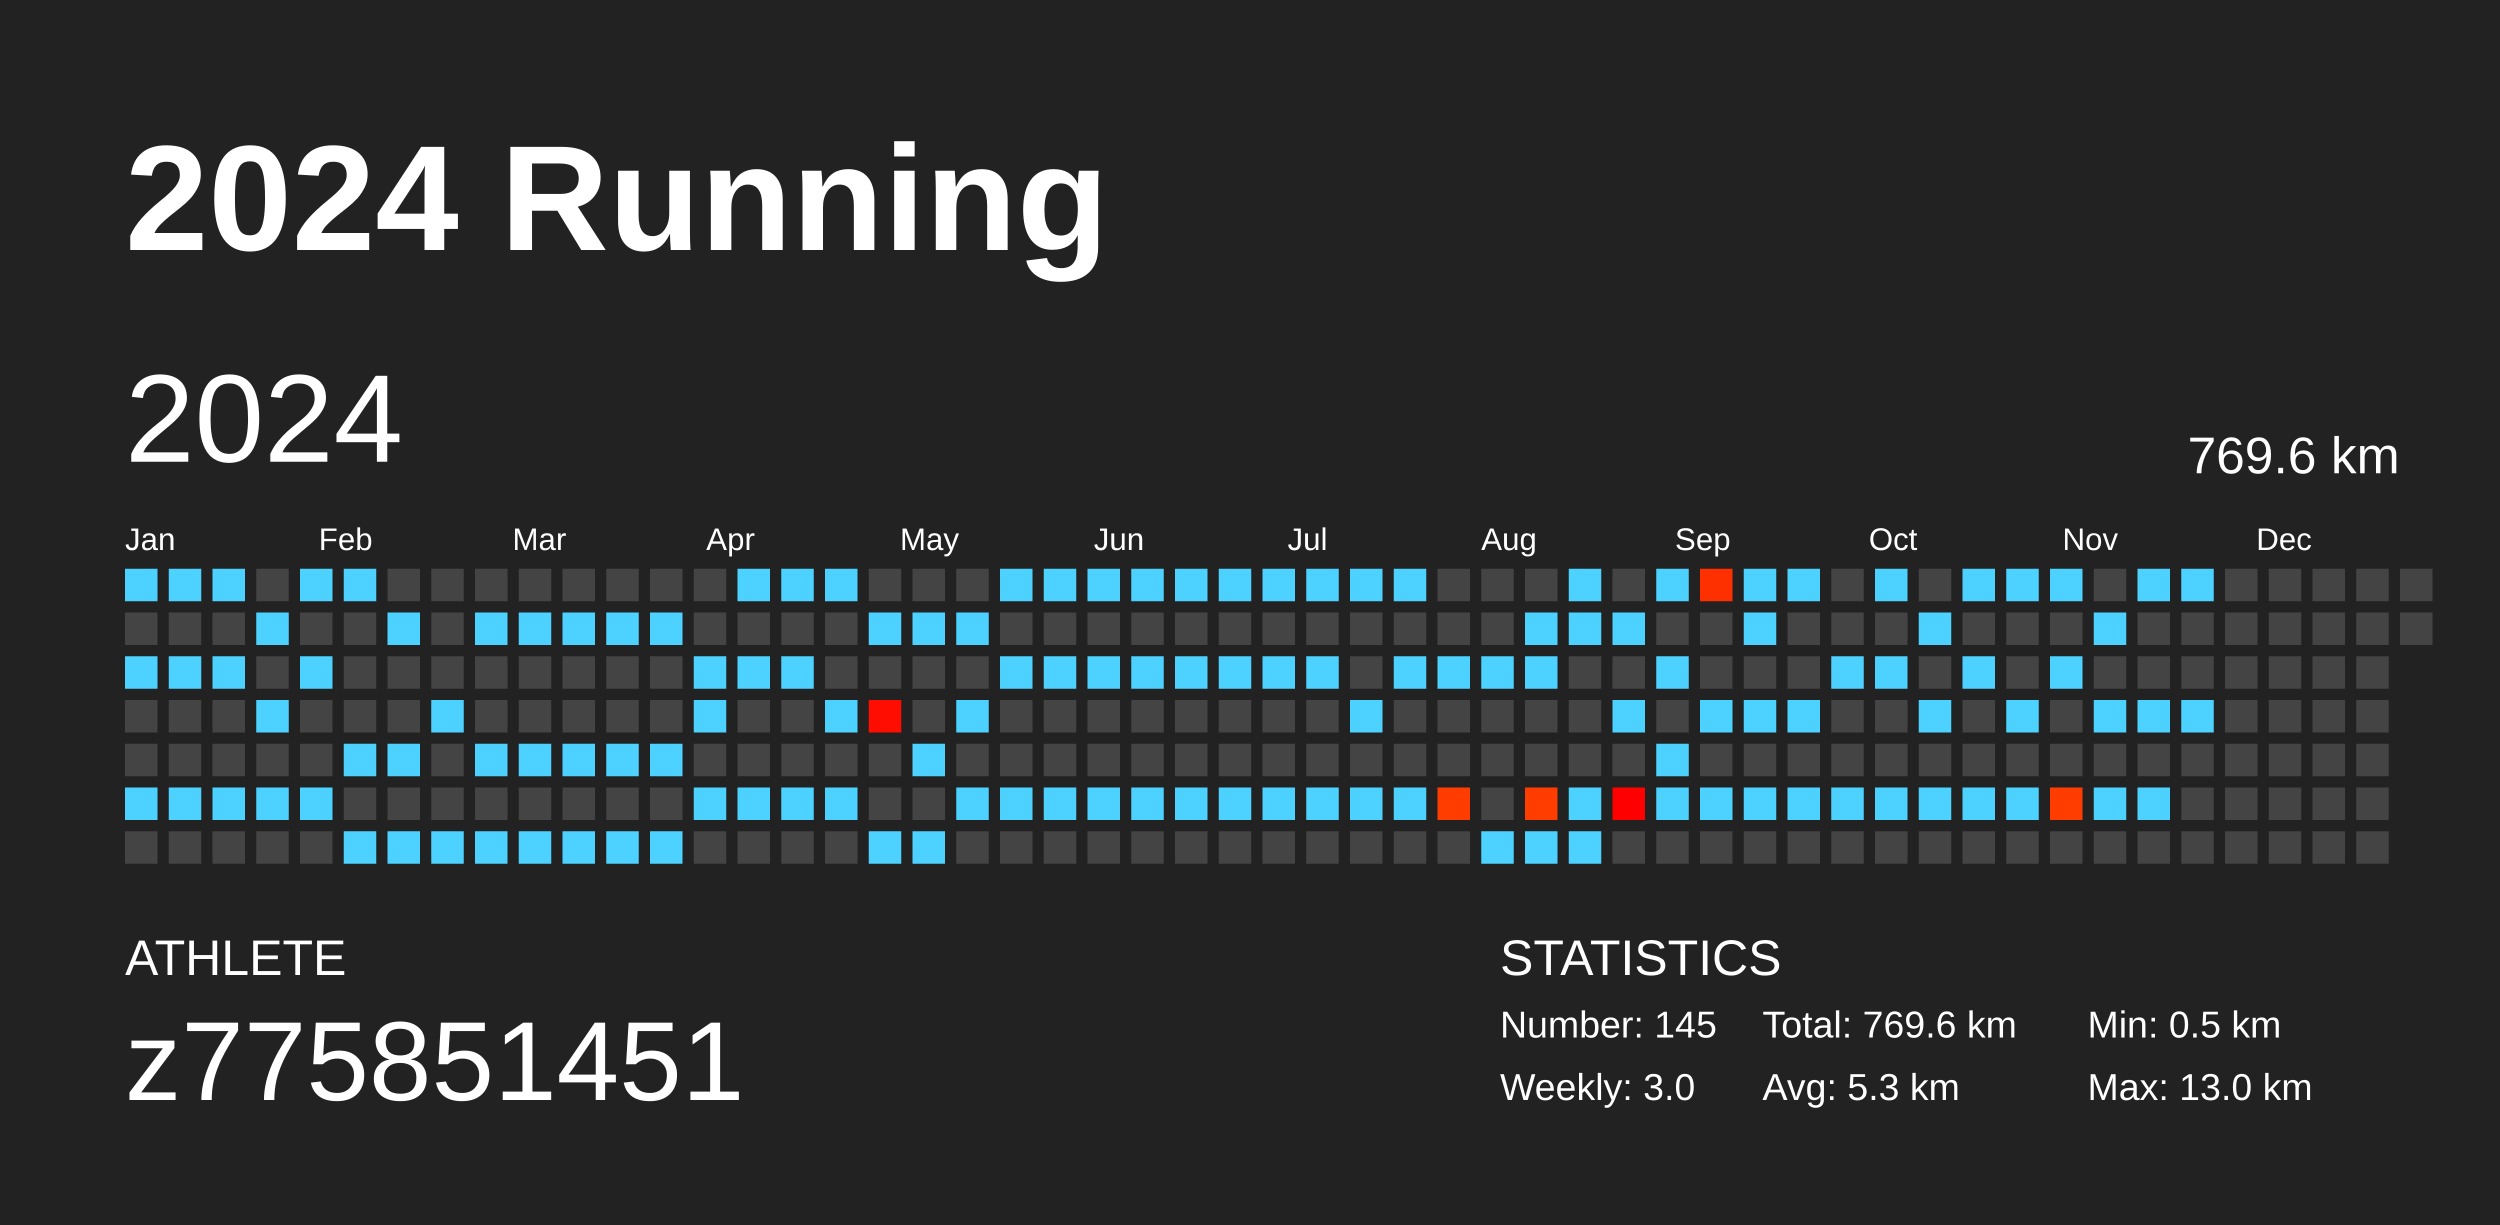
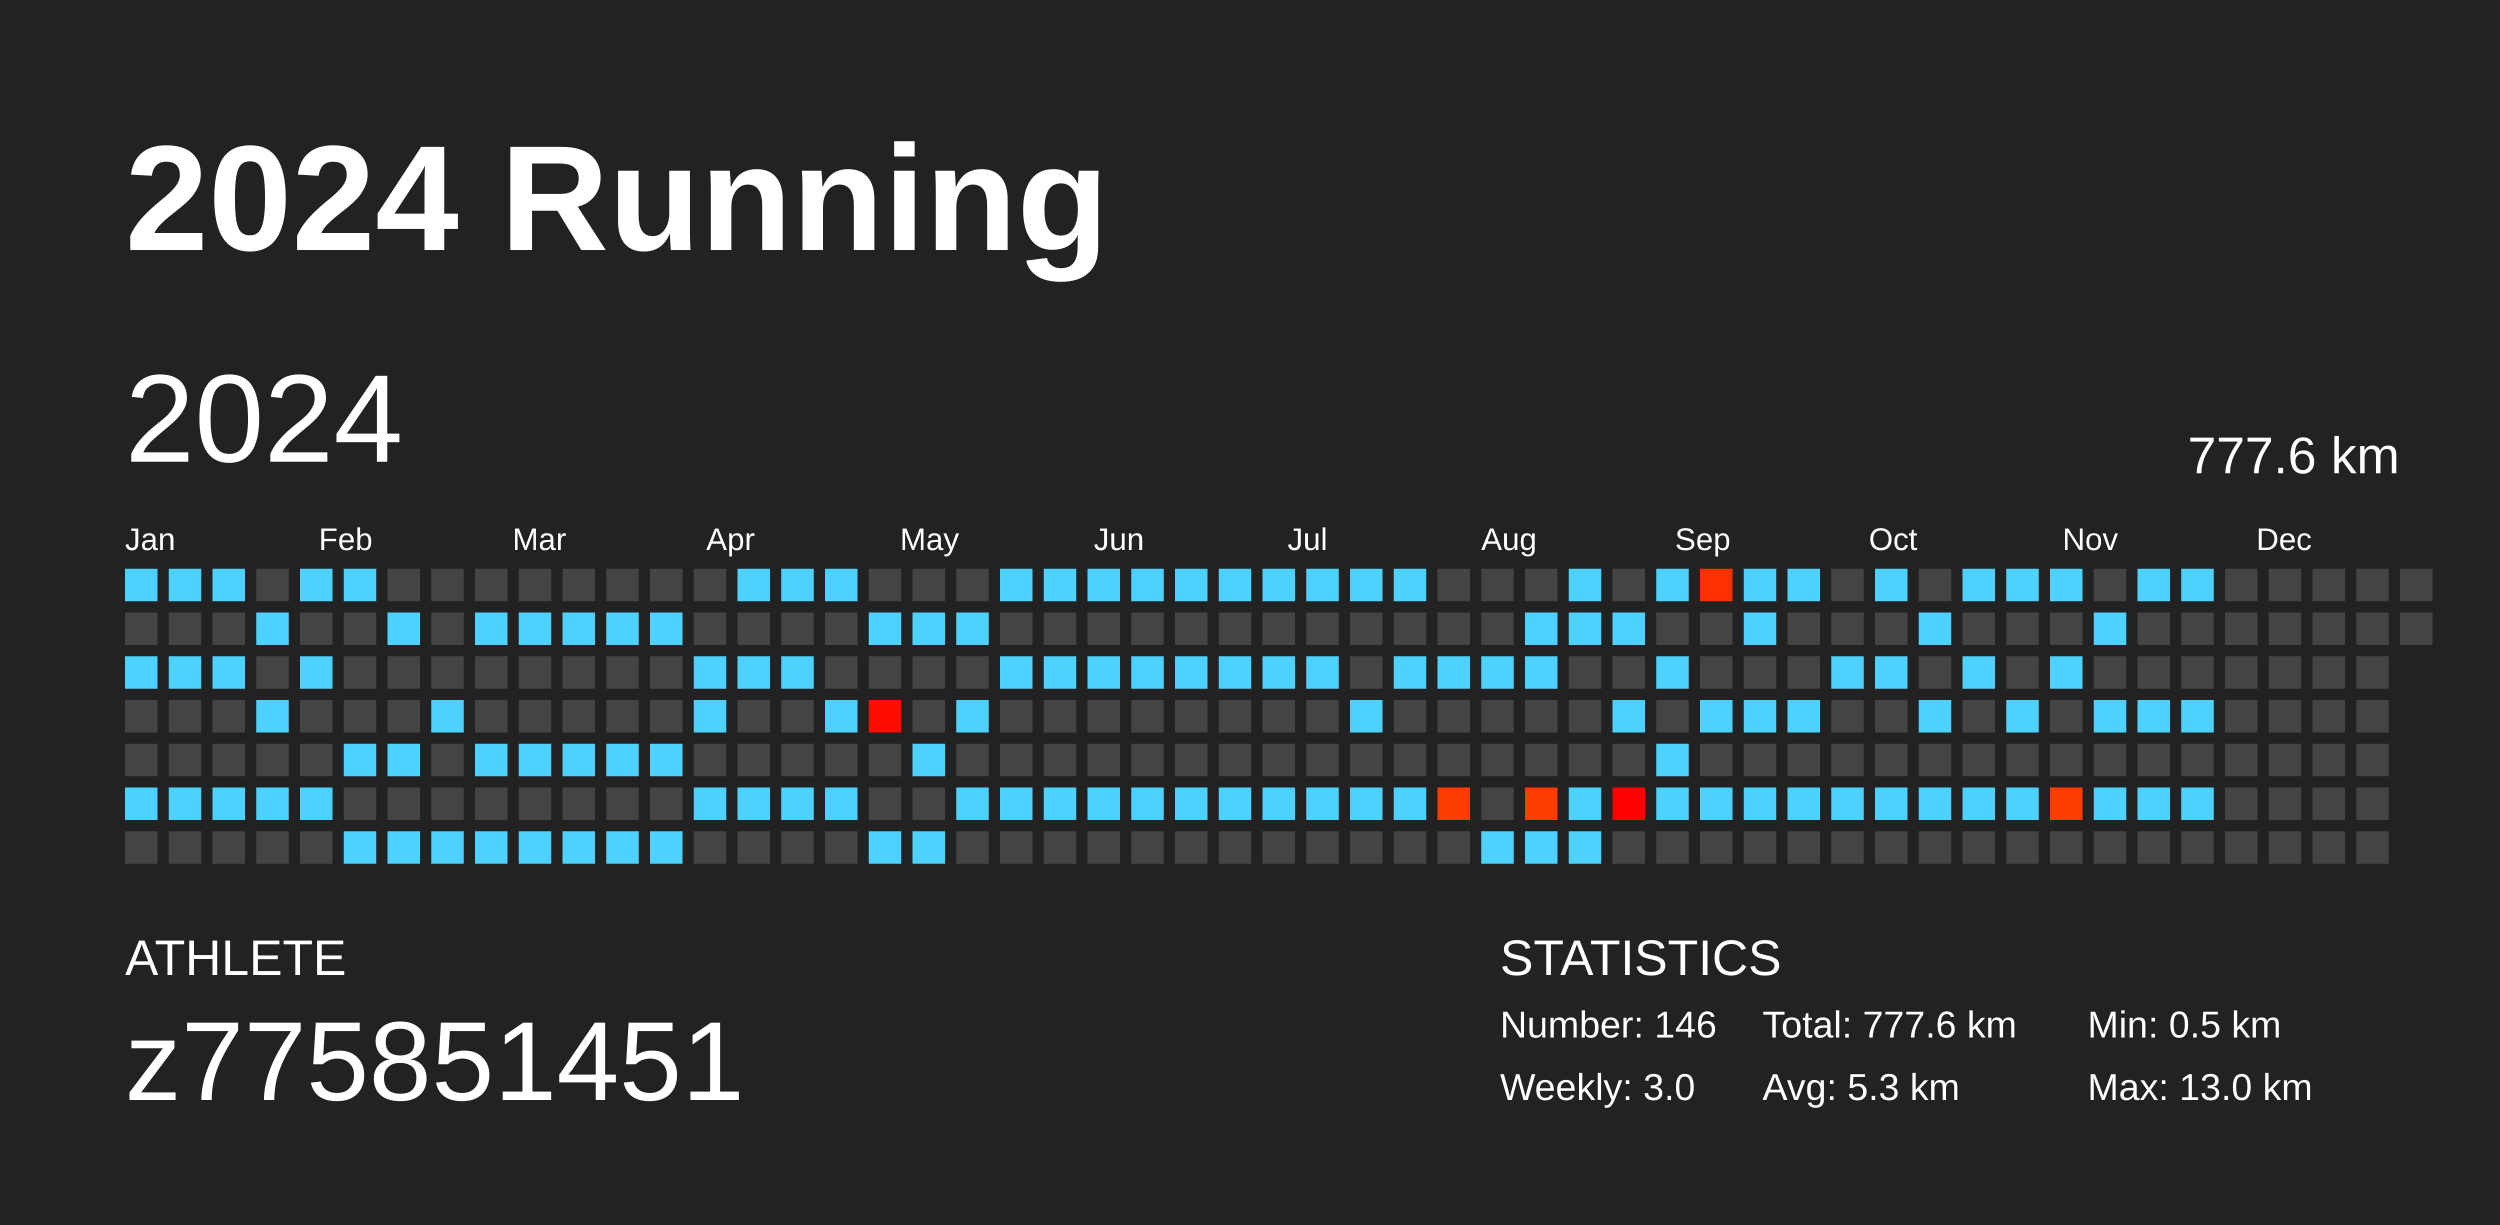
<svg xmlns="http://www.w3.org/2000/svg" baseProfile="full" height="98mm" version="1.1" viewBox="0,0,200,98" width="200mm">
  <defs />
  <rect fill="#222222" height="98" width="200" x="0" y="0" />
  <text fill="#FFFFFF" style="font-size:12px; font-family:Arial; font-weight:bold;" x="10" y="20">2024 Running</text>
  <text fill="#FFFFFF" style="font-size:4px; font-family:Arial" x="10" y="78">ATHLETE</text>
  <text fill="#FFFFFF" style="font-size:9px; font-family:Arial" x="10" y="88">z775851451</text>
  <text fill="#FFFFFF" style="font-size:4px; font-family:Arial" x="120" y="78">STATISTICS</text>
-   <text fill="#FFFFFF" style="font-size:3px; font-family:Arial" x="120" y="83">Number: 145</text>
+   <text fill="#FFFFFF" style="font-size:3px; font-family:Arial" x="120" y="83">Number: 146</text>
  <text fill="#FFFFFF" style="font-size:3px; font-family:Arial" x="120" y="88">Weekly: 3.0</text>
-   <text fill="#FFFFFF" style="font-size:3px; font-family:Arial" x="141" y="83">Total: 769.6 km</text>
+   <text fill="#FFFFFF" style="font-size:3px; font-family:Arial" x="141" y="83">Total: 777.6 km</text>
  <text fill="#FFFFFF" style="font-size:3px; font-family:Arial" x="141" y="88">Avg: 5.3 km</text>
  <text fill="#FFFFFF" style="font-size:3px; font-family:Arial" x="167" y="83">Min: 0.5 km</text>
  <text fill="#FFFFFF" style="font-size:3px; font-family:Arial" x="167" y="88">Max: 13.0 km</text>
  <text dominant-baseline="hanging" fill="#FFFFFF" style="font-size:10.0px; font-family:Arial;" x="10" y="30">2024</text>
-   <text dominant-baseline="hanging" fill="#FFFFFF" style="font-size:4.125px; font-family:Arial;" x="175" y="35">769.6 km</text>
+   <text dominant-baseline="hanging" fill="#FFFFFF" style="font-size:4.125px; font-family:Arial;" x="175" y="35">777.6 km</text>
  <text fill="#FFFFFF" style="font-size:2.5px; font-family:Arial" x="10.0" y="44">Jan</text>
  <text fill="#FFFFFF" style="font-size:2.5px; font-family:Arial" x="25.5" y="44">Feb</text>
  <text fill="#FFFFFF" style="font-size:2.5px; font-family:Arial" x="41.0" y="44">Mar</text>
  <text fill="#FFFFFF" style="font-size:2.5px; font-family:Arial" x="56.5" y="44">Apr</text>
  <text fill="#FFFFFF" style="font-size:2.5px; font-family:Arial" x="72.0" y="44">May</text>
  <text fill="#FFFFFF" style="font-size:2.5px; font-family:Arial" x="87.5" y="44">Jun</text>
  <text fill="#FFFFFF" style="font-size:2.5px; font-family:Arial" x="103.0" y="44">Jul</text>
  <text fill="#FFFFFF" style="font-size:2.5px; font-family:Arial" x="118.5" y="44">Aug</text>
  <text fill="#FFFFFF" style="font-size:2.5px; font-family:Arial" x="134.0" y="44">Sep</text>
  <text fill="#FFFFFF" style="font-size:2.5px; font-family:Arial" x="149.5" y="44">Oct</text>
  <text fill="#FFFFFF" style="font-size:2.5px; font-family:Arial" x="165.0" y="44">Nov</text>
  <text fill="#FFFFFF" style="font-size:2.5px; font-family:Arial" x="180.5" y="44">Dec</text>
  <rect fill="#4dd2ff" height="2.6" width="2.6" x="10.0" y="45.5" />
  <rect fill="#444444" height="2.6" width="2.6" x="10.0" y="49.0" />
  <rect fill="#4dd2ff" height="2.6" width="2.6" x="10.0" y="52.5" />
  <rect fill="#444444" height="2.6" width="2.6" x="10.0" y="56.0" />
  <rect fill="#444444" height="2.6" width="2.6" x="10.0" y="59.5" />
  <rect fill="#4dd2ff" height="2.6" width="2.6" x="10.0" y="63.0" />
  <rect fill="#444444" height="2.6" width="2.6" x="10.0" y="66.5" />
  <rect fill="#4dd2ff" height="2.6" width="2.6" x="13.5" y="45.5" />
  <rect fill="#444444" height="2.6" width="2.6" x="13.5" y="49.0" />
  <rect fill="#4dd2ff" height="2.6" width="2.6" x="13.5" y="52.5" />
  <rect fill="#444444" height="2.6" width="2.6" x="13.5" y="56.0" />
  <rect fill="#444444" height="2.6" width="2.6" x="13.5" y="59.5" />
  <rect fill="#4dd2ff" height="2.6" width="2.6" x="13.5" y="63.0" />
  <rect fill="#444444" height="2.6" width="2.6" x="13.5" y="66.5" />
  <rect fill="#4dd2ff" height="2.6" width="2.6" x="17.0" y="45.5" />
  <rect fill="#444444" height="2.6" width="2.6" x="17.0" y="49.0" />
  <rect fill="#4dd2ff" height="2.6" width="2.6" x="17.0" y="52.5" />
  <rect fill="#444444" height="2.6" width="2.6" x="17.0" y="56.0" />
  <rect fill="#444444" height="2.6" width="2.6" x="17.0" y="59.5" />
  <rect fill="#4dd2ff" height="2.6" width="2.6" x="17.0" y="63.0" />
  <rect fill="#444444" height="2.6" width="2.6" x="17.0" y="66.5" />
  <rect fill="#444444" height="2.6" width="2.6" x="20.5" y="45.5" />
  <rect fill="#4dd2ff" height="2.6" width="2.6" x="20.5" y="49.0" />
  <rect fill="#444444" height="2.6" width="2.6" x="20.5" y="52.5" />
  <rect fill="#4dd2ff" height="2.6" width="2.6" x="20.5" y="56.0" />
  <rect fill="#444444" height="2.6" width="2.6" x="20.5" y="59.5" />
  <rect fill="#4dd2ff" height="2.6" width="2.6" x="20.5" y="63.0" />
  <rect fill="#444444" height="2.6" width="2.6" x="20.5" y="66.5" />
  <rect fill="#4dd2ff" height="2.6" width="2.6" x="24.0" y="45.5" />
  <rect fill="#444444" height="2.6" width="2.6" x="24.0" y="49.0" />
  <rect fill="#4dd2ff" height="2.6" width="2.6" x="24.0" y="52.5" />
  <rect fill="#444444" height="2.6" width="2.6" x="24.0" y="56.0" />
  <rect fill="#444444" height="2.6" width="2.6" x="24.0" y="59.5" />
  <rect fill="#4dd2ff" height="2.6" width="2.6" x="24.0" y="63.0" />
  <rect fill="#444444" height="2.6" width="2.6" x="24.0" y="66.5" />
  <rect fill="#4dd2ff" height="2.6" width="2.6" x="27.5" y="45.5" />
  <rect fill="#444444" height="2.6" width="2.6" x="27.5" y="49.0" />
  <rect fill="#444444" height="2.6" width="2.6" x="27.5" y="52.5" />
  <rect fill="#444444" height="2.6" width="2.6" x="27.5" y="56.0" />
  <rect fill="#4dd2ff" height="2.6" width="2.6" x="27.5" y="59.5" />
  <rect fill="#444444" height="2.6" width="2.6" x="27.5" y="63.0" />
  <rect fill="#4dd2ff" height="2.6" width="2.6" x="27.5" y="66.5" />
  <rect fill="#444444" height="2.6" width="2.6" x="31.0" y="45.5" />
  <rect fill="#4dd2ff" height="2.6" width="2.6" x="31.0" y="49.0" />
  <rect fill="#444444" height="2.6" width="2.6" x="31.0" y="52.5" />
  <rect fill="#444444" height="2.6" width="2.6" x="31.0" y="56.0" />
  <rect fill="#4dd2ff" height="2.6" width="2.6" x="31.0" y="59.5" />
  <rect fill="#444444" height="2.6" width="2.6" x="31.0" y="63.0" />
  <rect fill="#4dd2ff" height="2.6" width="2.6" x="31.0" y="66.5" />
  <rect fill="#444444" height="2.6" width="2.6" x="34.5" y="45.5" />
  <rect fill="#444444" height="2.6" width="2.6" x="34.5" y="49.0" />
  <rect fill="#444444" height="2.6" width="2.6" x="34.5" y="52.5" />
  <rect fill="#4dd2ff" height="2.6" width="2.6" x="34.5" y="56.0" />
  <rect fill="#444444" height="2.6" width="2.6" x="34.5" y="59.5" />
  <rect fill="#444444" height="2.6" width="2.6" x="34.5" y="63.0" />
  <rect fill="#4dd2ff" height="2.6" width="2.6" x="34.5" y="66.5" />
  <rect fill="#444444" height="2.6" width="2.6" x="38.0" y="45.5" />
  <rect fill="#4dd2ff" height="2.6" width="2.6" x="38.0" y="49.0" />
  <rect fill="#444444" height="2.6" width="2.6" x="38.0" y="52.5" />
  <rect fill="#444444" height="2.6" width="2.6" x="38.0" y="56.0" />
  <rect fill="#4dd2ff" height="2.6" width="2.6" x="38.0" y="59.5" />
  <rect fill="#444444" height="2.6" width="2.6" x="38.0" y="63.0" />
  <rect fill="#4dd2ff" height="2.6" width="2.6" x="38.0" y="66.5" />
  <rect fill="#444444" height="2.6" width="2.6" x="41.5" y="45.5" />
  <rect fill="#4dd2ff" height="2.6" width="2.6" x="41.5" y="49.0" />
  <rect fill="#444444" height="2.6" width="2.6" x="41.5" y="52.5" />
  <rect fill="#444444" height="2.6" width="2.6" x="41.5" y="56.0" />
  <rect fill="#4dd2ff" height="2.6" width="2.6" x="41.5" y="59.5" />
  <rect fill="#444444" height="2.6" width="2.6" x="41.5" y="63.0" />
  <rect fill="#4dd2ff" height="2.6" width="2.6" x="41.5" y="66.5" />
  <rect fill="#444444" height="2.6" width="2.6" x="45.0" y="45.5" />
  <rect fill="#4dd2ff" height="2.6" width="2.6" x="45.0" y="49.0" />
  <rect fill="#444444" height="2.6" width="2.6" x="45.0" y="52.5" />
  <rect fill="#444444" height="2.6" width="2.6" x="45.0" y="56.0" />
  <rect fill="#4dd2ff" height="2.6" width="2.6" x="45.0" y="59.5" />
  <rect fill="#444444" height="2.6" width="2.6" x="45.0" y="63.0" />
  <rect fill="#4dd2ff" height="2.6" width="2.6" x="45.0" y="66.5" />
  <rect fill="#444444" height="2.6" width="2.6" x="48.5" y="45.5" />
  <rect fill="#4dd2ff" height="2.6" width="2.6" x="48.5" y="49.0" />
  <rect fill="#444444" height="2.6" width="2.6" x="48.5" y="52.5" />
  <rect fill="#444444" height="2.6" width="2.6" x="48.5" y="56.0" />
  <rect fill="#4dd2ff" height="2.6" width="2.6" x="48.5" y="59.5" />
  <rect fill="#444444" height="2.6" width="2.6" x="48.5" y="63.0" />
  <rect fill="#4dd2ff" height="2.6" width="2.6" x="48.5" y="66.5" />
  <rect fill="#444444" height="2.6" width="2.6" x="52.0" y="45.5" />
  <rect fill="#4dd2ff" height="2.6" width="2.6" x="52.0" y="49.0" />
  <rect fill="#444444" height="2.6" width="2.6" x="52.0" y="52.5" />
  <rect fill="#444444" height="2.6" width="2.6" x="52.0" y="56.0" />
  <rect fill="#4dd2ff" height="2.6" width="2.6" x="52.0" y="59.5" />
  <rect fill="#444444" height="2.6" width="2.6" x="52.0" y="63.0" />
  <rect fill="#4dd2ff" height="2.6" width="2.6" x="52.0" y="66.5" />
  <rect fill="#444444" height="2.6" width="2.6" x="55.5" y="45.5" />
  <rect fill="#444444" height="2.6" width="2.6" x="55.5" y="49.0" />
  <rect fill="#4dd2ff" height="2.6" width="2.6" x="55.5" y="52.5" />
  <rect fill="#4dd2ff" height="2.6" width="2.6" x="55.5" y="56.0" />
  <rect fill="#444444" height="2.6" width="2.6" x="55.5" y="59.5" />
  <rect fill="#4dd2ff" height="2.6" width="2.6" x="55.5" y="63.0" />
  <rect fill="#444444" height="2.6" width="2.6" x="55.5" y="66.5" />
  <rect fill="#4dd2ff" height="2.6" width="2.6" x="59.0" y="45.5" />
  <rect fill="#444444" height="2.6" width="2.6" x="59.0" y="49.0" />
  <rect fill="#4dd2ff" height="2.6" width="2.6" x="59.0" y="52.5" />
  <rect fill="#444444" height="2.6" width="2.6" x="59.0" y="56.0" />
  <rect fill="#444444" height="2.6" width="2.6" x="59.0" y="59.5" />
  <rect fill="#4dd2ff" height="2.6" width="2.6" x="59.0" y="63.0" />
  <rect fill="#444444" height="2.6" width="2.6" x="59.0" y="66.5" />
  <rect fill="#4dd2ff" height="2.6" width="2.6" x="62.5" y="45.5" />
  <rect fill="#444444" height="2.6" width="2.6" x="62.5" y="49.0" />
  <rect fill="#4dd2ff" height="2.6" width="2.6" x="62.5" y="52.5" />
  <rect fill="#444444" height="2.6" width="2.6" x="62.5" y="56.0" />
  <rect fill="#444444" height="2.6" width="2.6" x="62.5" y="59.5" />
  <rect fill="#4dd2ff" height="2.6" width="2.6" x="62.5" y="63.0" />
  <rect fill="#444444" height="2.6" width="2.6" x="62.5" y="66.5" />
  <rect fill="#4dd2ff" height="2.6" width="2.6" x="66.0" y="45.5" />
  <rect fill="#444444" height="2.6" width="2.6" x="66.0" y="49.0" />
  <rect fill="#444444" height="2.6" width="2.6" x="66.0" y="52.5" />
  <rect fill="#4dd2ff" height="2.6" width="2.6" x="66.0" y="56.0" />
  <rect fill="#444444" height="2.6" width="2.6" x="66.0" y="59.5" />
  <rect fill="#4dd2ff" height="2.6" width="2.6" x="66.0" y="63.0" />
  <rect fill="#444444" height="2.6" width="2.6" x="66.0" y="66.5" />
  <rect fill="#444444" height="2.6" width="2.6" x="69.5" y="45.5" />
  <rect fill="#4dd2ff" height="2.6" width="2.6" x="69.5" y="49.0" />
  <rect fill="#444444" height="2.6" width="2.6" x="69.5" y="52.5" />
  <rect fill="#ff0d00" height="2.6" width="2.6" x="69.5" y="56.0" />
  <rect fill="#444444" height="2.6" width="2.6" x="69.5" y="59.5" />
  <rect fill="#444444" height="2.6" width="2.6" x="69.5" y="63.0" />
  <rect fill="#4dd2ff" height="2.6" width="2.6" x="69.5" y="66.5" />
  <rect fill="#444444" height="2.6" width="2.6" x="73.0" y="45.5" />
  <rect fill="#4dd2ff" height="2.6" width="2.6" x="73.0" y="49.0" />
  <rect fill="#444444" height="2.6" width="2.6" x="73.0" y="52.5" />
  <rect fill="#444444" height="2.6" width="2.6" x="73.0" y="56.0" />
  <rect fill="#4dd2ff" height="2.6" width="2.6" x="73.0" y="59.5" />
  <rect fill="#444444" height="2.6" width="2.6" x="73.0" y="63.0" />
  <rect fill="#4dd2ff" height="2.6" width="2.6" x="73.0" y="66.5" />
  <rect fill="#444444" height="2.6" width="2.6" x="76.5" y="45.5" />
  <rect fill="#4dd2ff" height="2.6" width="2.6" x="76.5" y="49.0" />
  <rect fill="#444444" height="2.6" width="2.6" x="76.5" y="52.5" />
  <rect fill="#4dd2ff" height="2.6" width="2.6" x="76.5" y="56.0" />
  <rect fill="#444444" height="2.6" width="2.6" x="76.5" y="59.5" />
  <rect fill="#4dd2ff" height="2.6" width="2.6" x="76.5" y="63.0" />
  <rect fill="#444444" height="2.6" width="2.6" x="76.5" y="66.5" />
  <rect fill="#4dd2ff" height="2.6" width="2.6" x="80.0" y="45.5" />
  <rect fill="#444444" height="2.6" width="2.6" x="80.0" y="49.0" />
  <rect fill="#4dd2ff" height="2.6" width="2.6" x="80.0" y="52.5" />
  <rect fill="#444444" height="2.6" width="2.6" x="80.0" y="56.0" />
  <rect fill="#444444" height="2.6" width="2.6" x="80.0" y="59.5" />
  <rect fill="#4dd2ff" height="2.6" width="2.6" x="80.0" y="63.0" />
  <rect fill="#444444" height="2.6" width="2.6" x="80.0" y="66.5" />
  <rect fill="#4dd2ff" height="2.6" width="2.6" x="83.5" y="45.5" />
  <rect fill="#444444" height="2.6" width="2.6" x="83.5" y="49.0" />
  <rect fill="#4dd2ff" height="2.6" width="2.6" x="83.5" y="52.5" />
  <rect fill="#444444" height="2.6" width="2.6" x="83.5" y="56.0" />
  <rect fill="#444444" height="2.6" width="2.6" x="83.5" y="59.5" />
  <rect fill="#4dd2ff" height="2.6" width="2.6" x="83.5" y="63.0" />
  <rect fill="#444444" height="2.6" width="2.6" x="83.5" y="66.5" />
  <rect fill="#4dd2ff" height="2.6" width="2.6" x="87.0" y="45.5" />
  <rect fill="#444444" height="2.6" width="2.6" x="87.0" y="49.0" />
  <rect fill="#4dd2ff" height="2.6" width="2.6" x="87.0" y="52.5" />
  <rect fill="#444444" height="2.6" width="2.6" x="87.0" y="56.0" />
  <rect fill="#444444" height="2.6" width="2.6" x="87.0" y="59.5" />
  <rect fill="#4dd2ff" height="2.6" width="2.6" x="87.0" y="63.0" />
  <rect fill="#444444" height="2.6" width="2.6" x="87.0" y="66.5" />
  <rect fill="#4dd2ff" height="2.6" width="2.6" x="90.5" y="45.5" />
  <rect fill="#444444" height="2.6" width="2.6" x="90.5" y="49.0" />
  <rect fill="#4dd2ff" height="2.6" width="2.6" x="90.5" y="52.5" />
  <rect fill="#444444" height="2.6" width="2.6" x="90.5" y="56.0" />
  <rect fill="#444444" height="2.6" width="2.6" x="90.5" y="59.5" />
  <rect fill="#4dd2ff" height="2.6" width="2.6" x="90.5" y="63.0" />
  <rect fill="#444444" height="2.6" width="2.6" x="90.5" y="66.5" />
  <rect fill="#4dd2ff" height="2.6" width="2.6" x="94.0" y="45.5" />
  <rect fill="#444444" height="2.6" width="2.6" x="94.0" y="49.0" />
  <rect fill="#4dd2ff" height="2.6" width="2.6" x="94.0" y="52.5" />
  <rect fill="#444444" height="2.6" width="2.6" x="94.0" y="56.0" />
  <rect fill="#444444" height="2.6" width="2.6" x="94.0" y="59.5" />
  <rect fill="#4dd2ff" height="2.6" width="2.6" x="94.0" y="63.0" />
  <rect fill="#444444" height="2.6" width="2.6" x="94.0" y="66.5" />
  <rect fill="#4dd2ff" height="2.6" width="2.6" x="97.5" y="45.5" />
  <rect fill="#444444" height="2.6" width="2.6" x="97.5" y="49.0" />
  <rect fill="#4dd2ff" height="2.6" width="2.6" x="97.5" y="52.5" />
  <rect fill="#444444" height="2.6" width="2.6" x="97.5" y="56.0" />
  <rect fill="#444444" height="2.6" width="2.6" x="97.5" y="59.5" />
  <rect fill="#4dd2ff" height="2.6" width="2.6" x="97.5" y="63.0" />
  <rect fill="#444444" height="2.6" width="2.6" x="97.5" y="66.5" />
  <rect fill="#4dd2ff" height="2.6" width="2.6" x="101.0" y="45.5" />
  <rect fill="#444444" height="2.6" width="2.6" x="101.0" y="49.0" />
  <rect fill="#4dd2ff" height="2.6" width="2.6" x="101.0" y="52.5" />
  <rect fill="#444444" height="2.6" width="2.6" x="101.0" y="56.0" />
  <rect fill="#444444" height="2.6" width="2.6" x="101.0" y="59.5" />
  <rect fill="#4dd2ff" height="2.6" width="2.6" x="101.0" y="63.0" />
  <rect fill="#444444" height="2.6" width="2.6" x="101.0" y="66.5" />
  <rect fill="#4dd2ff" height="2.6" width="2.6" x="104.5" y="45.5" />
  <rect fill="#444444" height="2.6" width="2.6" x="104.5" y="49.0" />
  <rect fill="#4dd2ff" height="2.6" width="2.6" x="104.5" y="52.5" />
  <rect fill="#444444" height="2.6" width="2.6" x="104.5" y="56.0" />
  <rect fill="#444444" height="2.6" width="2.6" x="104.5" y="59.5" />
  <rect fill="#4dd2ff" height="2.6" width="2.6" x="104.5" y="63.0" />
  <rect fill="#444444" height="2.6" width="2.6" x="104.5" y="66.5" />
  <rect fill="#4dd2ff" height="2.6" width="2.6" x="108.0" y="45.5" />
  <rect fill="#444444" height="2.6" width="2.6" x="108.0" y="49.0" />
  <rect fill="#444444" height="2.6" width="2.6" x="108.0" y="52.5" />
  <rect fill="#4dd2ff" height="2.6" width="2.6" x="108.0" y="56.0" />
  <rect fill="#444444" height="2.6" width="2.6" x="108.0" y="59.5" />
  <rect fill="#4dd2ff" height="2.6" width="2.6" x="108.0" y="63.0" />
  <rect fill="#444444" height="2.6" width="2.6" x="108.0" y="66.5" />
  <rect fill="#4dd2ff" height="2.6" width="2.6" x="111.5" y="45.5" />
  <rect fill="#444444" height="2.6" width="2.6" x="111.5" y="49.0" />
  <rect fill="#4dd2ff" height="2.6" width="2.6" x="111.5" y="52.5" />
  <rect fill="#444444" height="2.6" width="2.6" x="111.5" y="56.0" />
  <rect fill="#444444" height="2.6" width="2.6" x="111.5" y="59.5" />
  <rect fill="#4dd2ff" height="2.6" width="2.6" x="111.5" y="63.0" />
  <rect fill="#444444" height="2.6" width="2.6" x="111.5" y="66.5" />
  <rect fill="#444444" height="2.6" width="2.6" x="115.0" y="45.5" />
  <rect fill="#444444" height="2.6" width="2.6" x="115.0" y="49.0" />
  <rect fill="#4dd2ff" height="2.6" width="2.6" x="115.0" y="52.5" />
  <rect fill="#444444" height="2.6" width="2.6" x="115.0" y="56.0" />
  <rect fill="#444444" height="2.6" width="2.6" x="115.0" y="59.5" />
  <rect fill="#ff3d00" height="2.6" width="2.6" x="115.0" y="63.0" />
  <rect fill="#444444" height="2.6" width="2.6" x="115.0" y="66.5" />
  <rect fill="#444444" height="2.6" width="2.6" x="118.5" y="45.5" />
  <rect fill="#444444" height="2.6" width="2.6" x="118.5" y="49.0" />
  <rect fill="#4dd2ff" height="2.6" width="2.6" x="118.5" y="52.5" />
  <rect fill="#444444" height="2.6" width="2.6" x="118.5" y="56.0" />
  <rect fill="#444444" height="2.6" width="2.6" x="118.5" y="59.5" />
  <rect fill="#444444" height="2.6" width="2.6" x="118.5" y="63.0" />
  <rect fill="#4dd2ff" height="2.6" width="2.6" x="118.5" y="66.5" />
  <rect fill="#444444" height="2.6" width="2.6" x="122.0" y="45.5" />
  <rect fill="#4dd2ff" height="2.6" width="2.6" x="122.0" y="49.0" />
  <rect fill="#4dd2ff" height="2.6" width="2.6" x="122.0" y="52.5" />
  <rect fill="#444444" height="2.6" width="2.6" x="122.0" y="56.0" />
  <rect fill="#444444" height="2.6" width="2.6" x="122.0" y="59.5" />
  <rect fill="#ff3d00" height="2.6" width="2.6" x="122.0" y="63.0" />
  <rect fill="#4dd2ff" height="2.6" width="2.6" x="122.0" y="66.5" />
  <rect fill="#4dd2ff" height="2.6" width="2.6" x="125.5" y="45.5" />
  <rect fill="#4dd2ff" height="2.6" width="2.6" x="125.5" y="49.0" />
  <rect fill="#444444" height="2.6" width="2.6" x="125.5" y="52.5" />
  <rect fill="#444444" height="2.6" width="2.6" x="125.5" y="56.0" />
  <rect fill="#444444" height="2.6" width="2.6" x="125.5" y="59.5" />
  <rect fill="#4dd2ff" height="2.6" width="2.6" x="125.5" y="63.0" />
  <rect fill="#4dd2ff" height="2.6" width="2.6" x="125.5" y="66.5" />
  <rect fill="#444444" height="2.6" width="2.6" x="129.0" y="45.5" />
  <rect fill="#4dd2ff" height="2.6" width="2.6" x="129.0" y="49.0" />
  <rect fill="#444444" height="2.6" width="2.6" x="129.0" y="52.5" />
  <rect fill="#4dd2ff" height="2.6" width="2.6" x="129.0" y="56.0" />
  <rect fill="#444444" height="2.6" width="2.6" x="129.0" y="59.5" />
  <rect fill="#ff0000" height="2.6" width="2.6" x="129.0" y="63.0" />
  <rect fill="#444444" height="2.6" width="2.6" x="129.0" y="66.5" />
  <rect fill="#4dd2ff" height="2.6" width="2.6" x="132.5" y="45.5" />
  <rect fill="#444444" height="2.6" width="2.6" x="132.5" y="49.0" />
  <rect fill="#4dd2ff" height="2.6" width="2.6" x="132.5" y="52.5" />
  <rect fill="#444444" height="2.6" width="2.6" x="132.5" y="56.0" />
  <rect fill="#4dd2ff" height="2.6" width="2.6" x="132.5" y="59.5" />
  <rect fill="#4dd2ff" height="2.6" width="2.6" x="132.5" y="63.0" />
  <rect fill="#444444" height="2.6" width="2.6" x="132.5" y="66.5" />
  <rect fill="#ff3000" height="2.6" width="2.6" x="136.0" y="45.5" />
  <rect fill="#444444" height="2.6" width="2.6" x="136.0" y="49.0" />
  <rect fill="#444444" height="2.6" width="2.6" x="136.0" y="52.5" />
  <rect fill="#4dd2ff" height="2.6" width="2.6" x="136.0" y="56.0" />
  <rect fill="#444444" height="2.6" width="2.6" x="136.0" y="59.5" />
  <rect fill="#4dd2ff" height="2.6" width="2.6" x="136.0" y="63.0" />
  <rect fill="#444444" height="2.6" width="2.6" x="136.0" y="66.5" />
  <rect fill="#4dd2ff" height="2.6" width="2.6" x="139.5" y="45.5" />
  <rect fill="#4dd2ff" height="2.6" width="2.6" x="139.5" y="49.0" />
  <rect fill="#444444" height="2.6" width="2.6" x="139.5" y="52.5" />
  <rect fill="#4dd2ff" height="2.6" width="2.6" x="139.5" y="56.0" />
  <rect fill="#444444" height="2.6" width="2.6" x="139.5" y="59.5" />
  <rect fill="#4dd2ff" height="2.6" width="2.6" x="139.5" y="63.0" />
  <rect fill="#444444" height="2.6" width="2.6" x="139.5" y="66.5" />
  <rect fill="#4dd2ff" height="2.6" width="2.6" x="143.0" y="45.5" />
  <rect fill="#444444" height="2.6" width="2.6" x="143.0" y="49.0" />
  <rect fill="#444444" height="2.6" width="2.6" x="143.0" y="52.5" />
  <rect fill="#4dd2ff" height="2.6" width="2.6" x="143.0" y="56.0" />
  <rect fill="#444444" height="2.6" width="2.6" x="143.0" y="59.5" />
  <rect fill="#4dd2ff" height="2.6" width="2.6" x="143.0" y="63.0" />
  <rect fill="#444444" height="2.6" width="2.6" x="143.0" y="66.5" />
  <rect fill="#444444" height="2.6" width="2.6" x="146.5" y="45.5" />
  <rect fill="#444444" height="2.6" width="2.6" x="146.5" y="49.0" />
  <rect fill="#4dd2ff" height="2.6" width="2.6" x="146.5" y="52.5" />
  <rect fill="#444444" height="2.6" width="2.6" x="146.5" y="56.0" />
  <rect fill="#444444" height="2.6" width="2.6" x="146.5" y="59.5" />
  <rect fill="#4dd2ff" height="2.6" width="2.6" x="146.5" y="63.0" />
  <rect fill="#444444" height="2.6" width="2.6" x="146.5" y="66.5" />
  <rect fill="#4dd2ff" height="2.6" width="2.6" x="150.0" y="45.5" />
  <rect fill="#444444" height="2.6" width="2.6" x="150.0" y="49.0" />
  <rect fill="#4dd2ff" height="2.6" width="2.6" x="150.0" y="52.5" />
  <rect fill="#444444" height="2.6" width="2.6" x="150.0" y="56.0" />
  <rect fill="#444444" height="2.6" width="2.6" x="150.0" y="59.5" />
  <rect fill="#4dd2ff" height="2.6" width="2.6" x="150.0" y="63.0" />
  <rect fill="#444444" height="2.6" width="2.6" x="150.0" y="66.5" />
  <rect fill="#444444" height="2.6" width="2.6" x="153.5" y="45.5" />
  <rect fill="#4dd2ff" height="2.6" width="2.6" x="153.5" y="49.0" />
  <rect fill="#444444" height="2.6" width="2.6" x="153.5" y="52.5" />
  <rect fill="#4dd2ff" height="2.6" width="2.6" x="153.5" y="56.0" />
  <rect fill="#444444" height="2.6" width="2.6" x="153.5" y="59.5" />
  <rect fill="#4dd2ff" height="2.6" width="2.6" x="153.5" y="63.0" />
  <rect fill="#444444" height="2.6" width="2.6" x="153.5" y="66.5" />
  <rect fill="#4dd2ff" height="2.6" width="2.6" x="157.0" y="45.5" />
  <rect fill="#444444" height="2.6" width="2.6" x="157.0" y="49.0" />
  <rect fill="#4dd2ff" height="2.6" width="2.6" x="157.0" y="52.5" />
  <rect fill="#444444" height="2.6" width="2.6" x="157.0" y="56.0" />
  <rect fill="#444444" height="2.6" width="2.6" x="157.0" y="59.5" />
  <rect fill="#4dd2ff" height="2.6" width="2.6" x="157.0" y="63.0" />
  <rect fill="#444444" height="2.6" width="2.6" x="157.0" y="66.5" />
  <rect fill="#4dd2ff" height="2.6" width="2.6" x="160.5" y="45.5" />
  <rect fill="#444444" height="2.6" width="2.6" x="160.5" y="49.0" />
  <rect fill="#444444" height="2.6" width="2.6" x="160.5" y="52.5" />
  <rect fill="#4dd2ff" height="2.6" width="2.6" x="160.5" y="56.0" />
  <rect fill="#444444" height="2.6" width="2.6" x="160.5" y="59.5" />
  <rect fill="#4dd2ff" height="2.6" width="2.6" x="160.5" y="63.0" />
  <rect fill="#444444" height="2.6" width="2.6" x="160.5" y="66.5" />
  <rect fill="#4dd2ff" height="2.6" width="2.6" x="164.0" y="45.5" />
  <rect fill="#444444" height="2.6" width="2.6" x="164.0" y="49.0" />
  <rect fill="#4dd2ff" height="2.6" width="2.6" x="164.0" y="52.5" />
  <rect fill="#444444" height="2.6" width="2.6" x="164.0" y="56.0" />
  <rect fill="#444444" height="2.6" width="2.6" x="164.0" y="59.5" />
  <rect fill="#ff3d00" height="2.6" width="2.6" x="164.0" y="63.0" />
  <rect fill="#444444" height="2.6" width="2.6" x="164.0" y="66.5" />
  <rect fill="#444444" height="2.6" width="2.6" x="167.5" y="45.5" />
  <rect fill="#4dd2ff" height="2.6" width="2.6" x="167.5" y="49.0" />
  <rect fill="#444444" height="2.6" width="2.6" x="167.5" y="52.5" />
  <rect fill="#4dd2ff" height="2.6" width="2.6" x="167.5" y="56.0" />
  <rect fill="#444444" height="2.6" width="2.6" x="167.5" y="59.5" />
  <rect fill="#4dd2ff" height="2.6" width="2.6" x="167.5" y="63.0" />
  <rect fill="#444444" height="2.6" width="2.6" x="167.5" y="66.5" />
  <rect fill="#4dd2ff" height="2.6" width="2.6" x="171.0" y="45.5" />
  <rect fill="#444444" height="2.6" width="2.6" x="171.0" y="49.0" />
  <rect fill="#444444" height="2.6" width="2.6" x="171.0" y="52.5" />
  <rect fill="#4dd2ff" height="2.6" width="2.6" x="171.0" y="56.0" />
  <rect fill="#444444" height="2.6" width="2.6" x="171.0" y="59.5" />
  <rect fill="#4dd2ff" height="2.6" width="2.6" x="171.0" y="63.0" />
  <rect fill="#444444" height="2.6" width="2.6" x="171.0" y="66.5" />
  <rect fill="#4dd2ff" height="2.6" width="2.6" x="174.5" y="45.5" />
  <rect fill="#444444" height="2.6" width="2.6" x="174.5" y="49.0" />
  <rect fill="#444444" height="2.6" width="2.6" x="174.5" y="52.5" />
  <rect fill="#4dd2ff" height="2.6" width="2.6" x="174.5" y="56.0" />
  <rect fill="#444444" height="2.6" width="2.6" x="174.5" y="59.5" />
-   <rect fill="#444444" height="2.6" width="2.6" x="174.5" y="63.0" />
+   <rect fill="#4dd2ff" height="2.6" width="2.6" x="174.5" y="63.0" />
  <rect fill="#444444" height="2.6" width="2.6" x="174.5" y="66.5" />
  <rect fill="#444444" height="2.6" width="2.6" x="178.0" y="45.5" />
  <rect fill="#444444" height="2.6" width="2.6" x="178.0" y="49.0" />
  <rect fill="#444444" height="2.6" width="2.6" x="178.0" y="52.5" />
  <rect fill="#444444" height="2.6" width="2.6" x="178.0" y="56.0" />
  <rect fill="#444444" height="2.6" width="2.6" x="178.0" y="59.5" />
  <rect fill="#444444" height="2.6" width="2.6" x="178.0" y="63.0" />
  <rect fill="#444444" height="2.6" width="2.6" x="178.0" y="66.5" />
  <rect fill="#444444" height="2.6" width="2.6" x="181.5" y="45.5" />
  <rect fill="#444444" height="2.6" width="2.6" x="181.5" y="49.0" />
  <rect fill="#444444" height="2.6" width="2.6" x="181.5" y="52.5" />
  <rect fill="#444444" height="2.6" width="2.6" x="181.5" y="56.0" />
  <rect fill="#444444" height="2.6" width="2.6" x="181.5" y="59.5" />
  <rect fill="#444444" height="2.6" width="2.6" x="181.5" y="63.0" />
  <rect fill="#444444" height="2.6" width="2.6" x="181.5" y="66.5" />
  <rect fill="#444444" height="2.6" width="2.6" x="185.0" y="45.5" />
  <rect fill="#444444" height="2.6" width="2.6" x="185.0" y="49.0" />
  <rect fill="#444444" height="2.6" width="2.6" x="185.0" y="52.5" />
  <rect fill="#444444" height="2.6" width="2.6" x="185.0" y="56.0" />
  <rect fill="#444444" height="2.6" width="2.6" x="185.0" y="59.5" />
  <rect fill="#444444" height="2.6" width="2.6" x="185.0" y="63.0" />
  <rect fill="#444444" height="2.6" width="2.6" x="185.0" y="66.5" />
  <rect fill="#444444" height="2.6" width="2.6" x="188.5" y="45.5" />
  <rect fill="#444444" height="2.6" width="2.6" x="188.5" y="49.0" />
  <rect fill="#444444" height="2.6" width="2.6" x="188.5" y="52.5" />
  <rect fill="#444444" height="2.6" width="2.6" x="188.5" y="56.0" />
  <rect fill="#444444" height="2.6" width="2.6" x="188.5" y="59.5" />
  <rect fill="#444444" height="2.6" width="2.6" x="188.5" y="63.0" />
  <rect fill="#444444" height="2.6" width="2.6" x="188.5" y="66.5" />
  <rect fill="#444444" height="2.6" width="2.6" x="192.0" y="45.5" />
  <rect fill="#444444" height="2.6" width="2.6" x="192.0" y="49.0" />
</svg>
